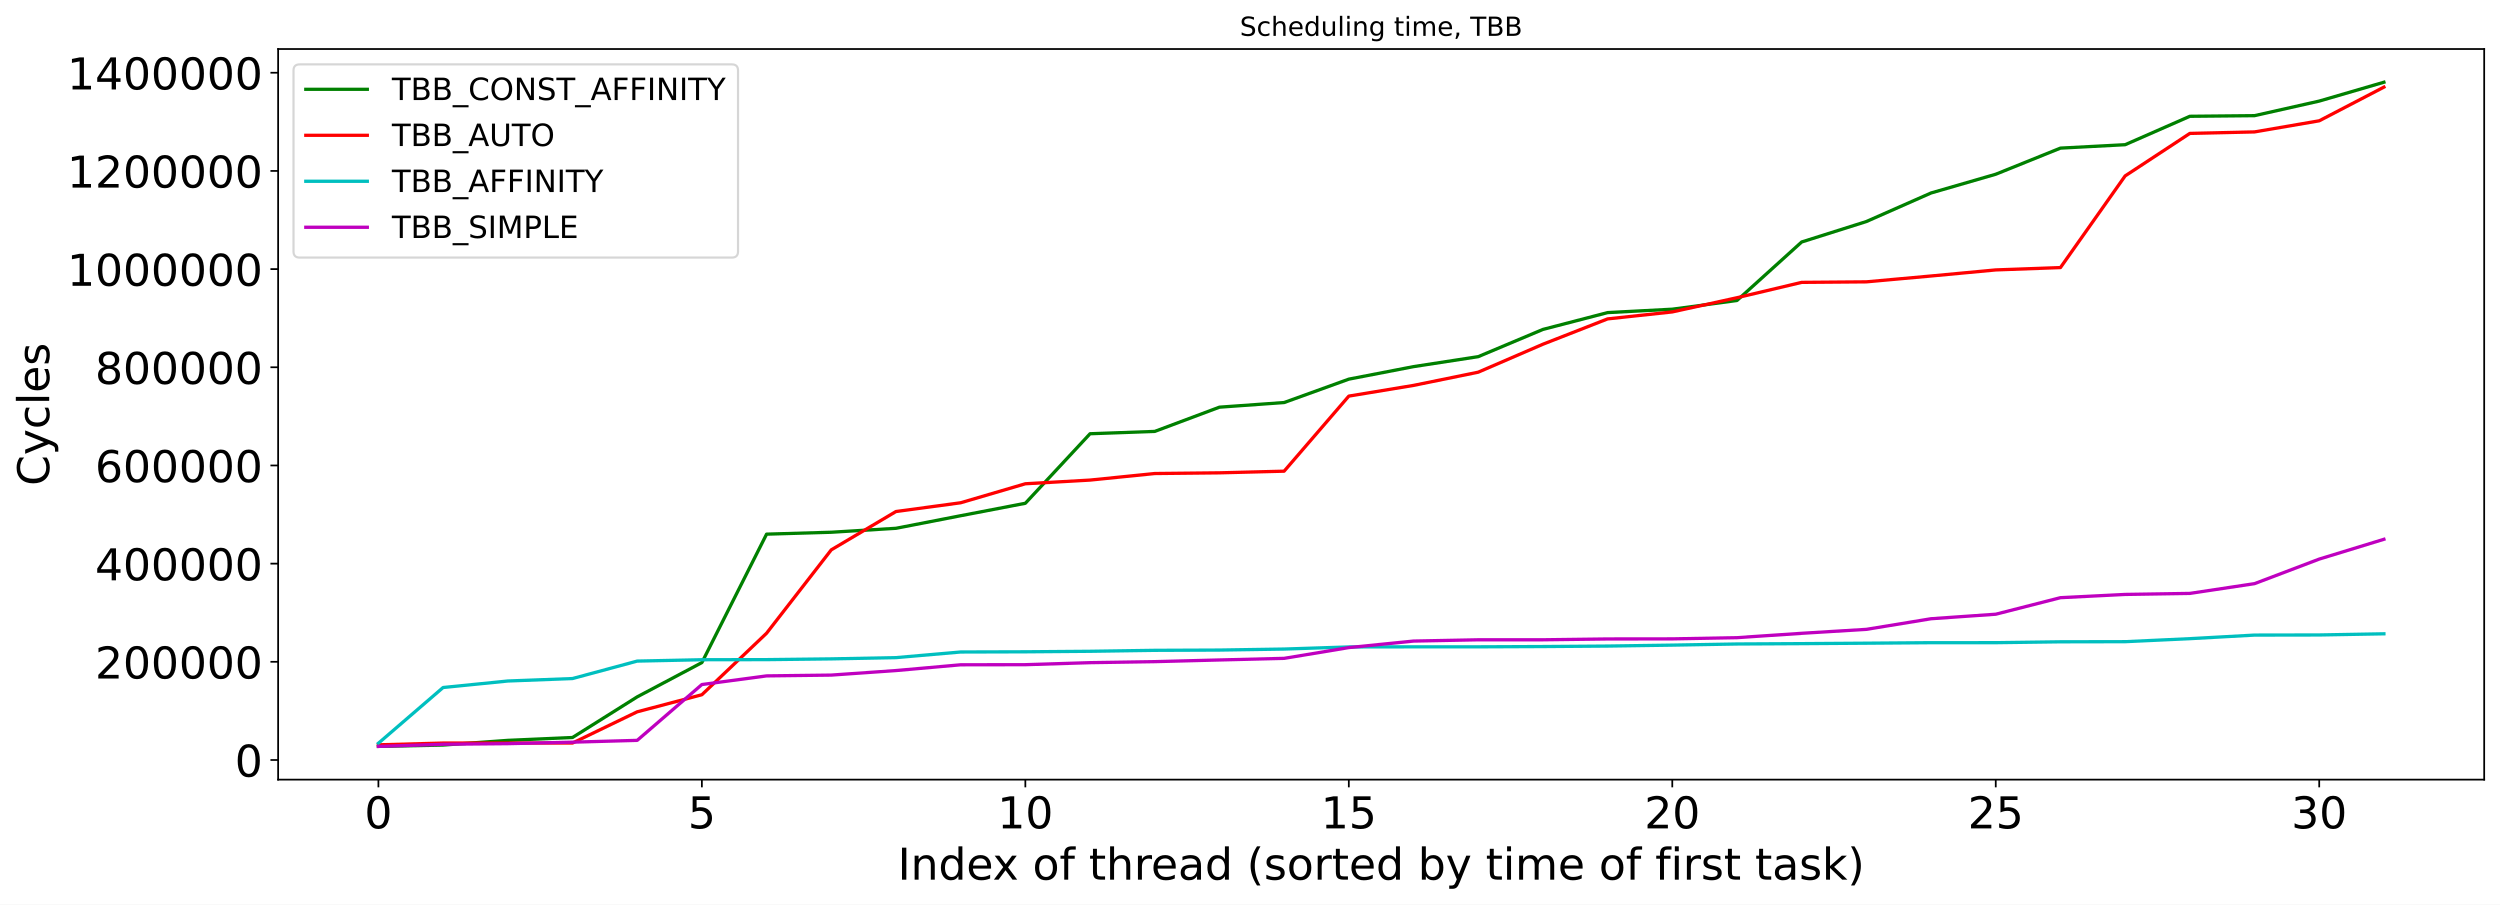
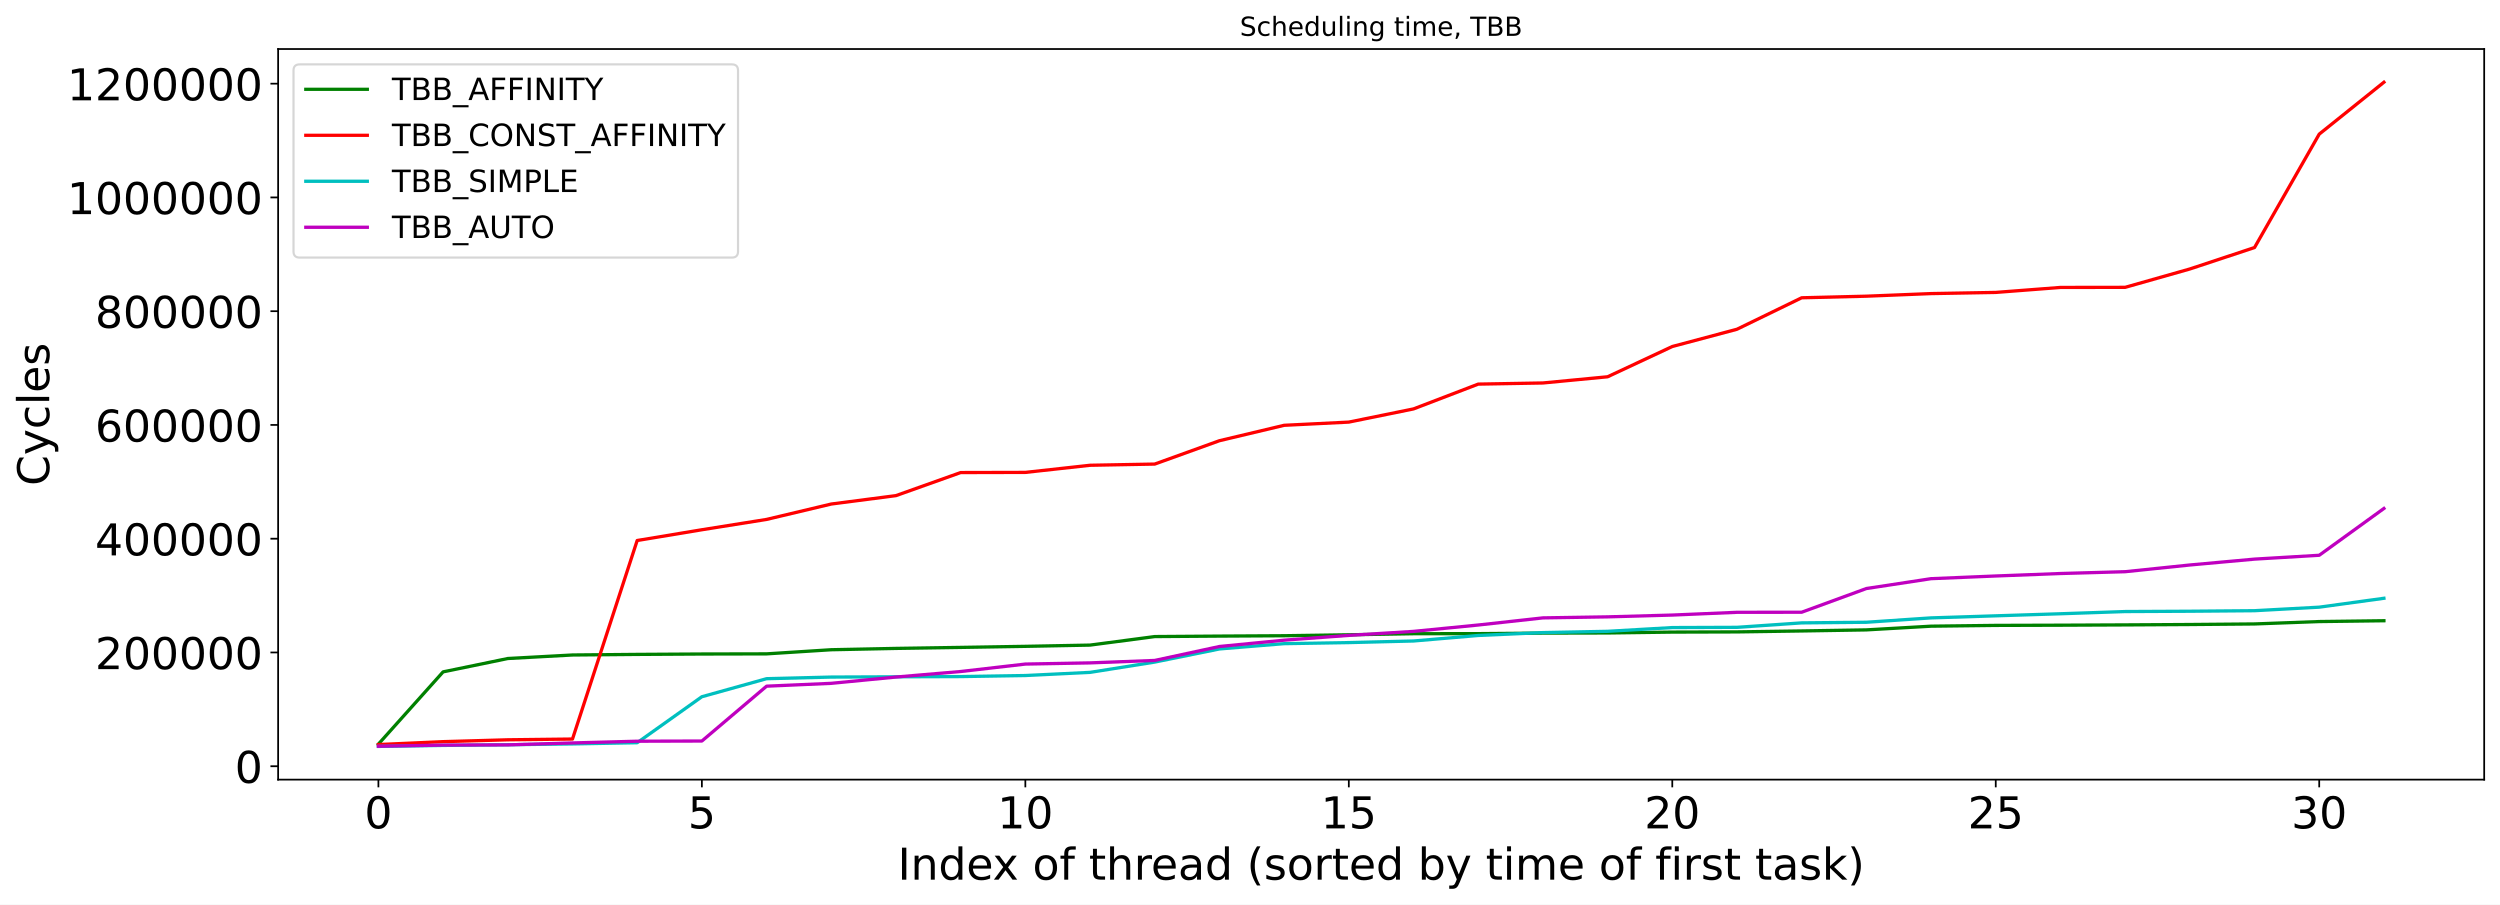
<svg xmlns="http://www.w3.org/2000/svg" xmlns:xlink="http://www.w3.org/1999/xlink" width="1138.231pt" height="411.871pt" viewBox="0 0 1138.231 411.871" version="1.1">
  <defs>
    <style type="text/css">*{stroke-linejoin: round; stroke-linecap: butt}</style>
  </defs>
  <g id="figure_1">
    <g id="patch_1">
      <path d="M 0 411.871  L 1138.231 411.871  L 1138.231 0  L 0 0  z " style="fill: #ffffff" />
    </g>
    <g id="axes_1">
      <g id="patch_2">
        <path d="M 126.631 354.958  L 1131.031 354.958  L 1131.031 22.318  L 126.631 22.318  z " style="fill: #ffffff" />
      </g>
      <g id="matplotlib.axis_1">
        <g id="xtick_1">
          <g id="line2d_1">
            <defs>
-               <path id="m537d7ed0c7" d="M 0 0  L 0 3.5  " style="stroke: #000000; stroke-width: 0.8" />
-             </defs>
-             <g>
-               <use xlink:href="#m537d7ed0c7" x="172.286" y="354.958" style="stroke: #000000; stroke-width: 0.8" />
+               <path id="m2d3178d221" d="M 0 0  L 0 3.5  " style="stroke: #000000; stroke-width: 0.8" />
+             </defs>
+             <g>
+               <use xlink:href="#m2d3178d221" x="172.286" y="354.958" style="stroke: #000000; stroke-width: 0.8" />
            </g>
          </g>
          <g id="text_1">
            <g transform="translate(165.9233 377.155) scale(0.2 -0.2)">
              <defs>
                <path id="DejaVuSans-30" d="M 2034 4250  Q 1547 4250 1301 3770  Q 1056 3291 1056 2328  Q 1056 1369 1301 889  Q 1547 409 2034 409  Q 2525 409 2770 889  Q 3016 1369 3016 2328  Q 3016 3291 2770 3770  Q 2525 4250 2034 4250  z M 2034 4750  Q 2819 4750 3233 4129  Q 3647 3509 3647 2328  Q 3647 1150 3233 529  Q 2819 -91 2034 -91  Q 1250 -91 836 529  Q 422 1150 422 2328  Q 422 3509 836 4129  Q 1250 4750 2034 4750  z " transform="scale(0.015625)" />
              </defs>
              <use xlink:href="#DejaVuSans-30" />
            </g>
          </g>
        </g>
        <g id="xtick_2">
          <g id="line2d_2">
            <g>
-               <use xlink:href="#m537d7ed0c7" x="319.559" y="354.958" style="stroke: #000000; stroke-width: 0.8" />
+               <use xlink:href="#m2d3178d221" x="319.559" y="354.958" style="stroke: #000000; stroke-width: 0.8" />
            </g>
          </g>
          <g id="text_2">
            <g transform="translate(313.196 377.155) scale(0.2 -0.2)">
              <defs>
                <path id="DejaVuSans-35" d="M 691 4666  L 3169 4666  L 3169 4134  L 1269 4134  L 1269 2991  Q 1406 3038 1543 3061  Q 1681 3084 1819 3084  Q 2600 3084 3056 2656  Q 3513 2228 3513 1497  Q 3513 744 3044 326  Q 2575 -91 1722 -91  Q 1428 -91 1123 -41  Q 819 9 494 109  L 494 744  Q 775 591 1075 516  Q 1375 441 1709 441  Q 2250 441 2565 725  Q 2881 1009 2881 1497  Q 2881 1984 2565 2268  Q 2250 2553 1709 2553  Q 1456 2553 1204 2497  Q 953 2441 691 2322  L 691 4666  z " transform="scale(0.015625)" />
              </defs>
              <use xlink:href="#DejaVuSans-35" />
            </g>
          </g>
        </g>
        <g id="xtick_3">
          <g id="line2d_3">
            <g>
-               <use xlink:href="#m537d7ed0c7" x="466.831" y="354.958" style="stroke: #000000; stroke-width: 0.8" />
+               <use xlink:href="#m2d3178d221" x="466.831" y="354.958" style="stroke: #000000; stroke-width: 0.8" />
            </g>
          </g>
          <g id="text_3">
            <g transform="translate(454.1062 377.155) scale(0.2 -0.2)">
              <defs>
                <path id="DejaVuSans-31" d="M 794 531  L 1825 531  L 1825 4091  L 703 3866  L 703 4441  L 1819 4666  L 2450 4666  L 2450 531  L 3481 531  L 3481 0  L 794 0  L 794 531  z " transform="scale(0.015625)" />
              </defs>
              <use xlink:href="#DejaVuSans-31" />
              <use xlink:href="#DejaVuSans-30" x="63.623" />
            </g>
          </g>
        </g>
        <g id="xtick_4">
          <g id="line2d_4">
            <g>
-               <use xlink:href="#m537d7ed0c7" x="614.104" y="354.958" style="stroke: #000000; stroke-width: 0.8" />
+               <use xlink:href="#m2d3178d221" x="614.104" y="354.958" style="stroke: #000000; stroke-width: 0.8" />
            </g>
          </g>
          <g id="text_4">
            <g transform="translate(601.379 377.155) scale(0.2 -0.2)">
              <use xlink:href="#DejaVuSans-31" />
              <use xlink:href="#DejaVuSans-35" x="63.623" />
            </g>
          </g>
        </g>
        <g id="xtick_5">
          <g id="line2d_5">
            <g>
-               <use xlink:href="#m537d7ed0c7" x="761.377" y="354.958" style="stroke: #000000; stroke-width: 0.8" />
+               <use xlink:href="#m2d3178d221" x="761.377" y="354.958" style="stroke: #000000; stroke-width: 0.8" />
            </g>
          </g>
          <g id="text_5">
            <g transform="translate(748.6517 377.155) scale(0.2 -0.2)">
              <defs>
                <path id="DejaVuSans-32" d="M 1228 531  L 3431 531  L 3431 0  L 469 0  L 469 531  Q 828 903 1448 1529  Q 2069 2156 2228 2338  Q 2531 2678 2651 2914  Q 2772 3150 2772 3378  Q 2772 3750 2511 3984  Q 2250 4219 1831 4219  Q 1534 4219 1204 4116  Q 875 4013 500 3803  L 500 4441  Q 881 4594 1212 4672  Q 1544 4750 1819 4750  Q 2544 4750 2975 4387  Q 3406 4025 3406 3419  Q 3406 3131 3298 2873  Q 3191 2616 2906 2266  Q 2828 2175 2409 1742  Q 1991 1309 1228 531  z " transform="scale(0.015625)" />
              </defs>
              <use xlink:href="#DejaVuSans-32" />
              <use xlink:href="#DejaVuSans-30" x="63.623" />
            </g>
          </g>
        </g>
        <g id="xtick_6">
          <g id="line2d_6">
            <g>
-               <use xlink:href="#m537d7ed0c7" x="908.649" y="354.958" style="stroke: #000000; stroke-width: 0.8" />
+               <use xlink:href="#m2d3178d221" x="908.649" y="354.958" style="stroke: #000000; stroke-width: 0.8" />
            </g>
          </g>
          <g id="text_6">
            <g transform="translate(895.9244 377.155) scale(0.2 -0.2)">
              <use xlink:href="#DejaVuSans-32" />
              <use xlink:href="#DejaVuSans-35" x="63.623" />
            </g>
          </g>
        </g>
        <g id="xtick_7">
          <g id="line2d_7">
            <g>
-               <use xlink:href="#m537d7ed0c7" x="1055.922" y="354.958" style="stroke: #000000; stroke-width: 0.8" />
+               <use xlink:href="#m2d3178d221" x="1055.922" y="354.958" style="stroke: #000000; stroke-width: 0.8" />
            </g>
          </g>
          <g id="text_7">
            <g transform="translate(1043.197 377.155) scale(0.2 -0.2)">
              <defs>
                <path id="DejaVuSans-33" d="M 2597 2516  Q 3050 2419 3304 2112  Q 3559 1806 3559 1356  Q 3559 666 3084 287  Q 2609 -91 1734 -91  Q 1441 -91 1130 -33  Q 819 25 488 141  L 488 750  Q 750 597 1062 519  Q 1375 441 1716 441  Q 2309 441 2620 675  Q 2931 909 2931 1356  Q 2931 1769 2642 2001  Q 2353 2234 1838 2234  L 1294 2234  L 1294 2753  L 1863 2753  Q 2328 2753 2575 2939  Q 2822 3125 2822 3475  Q 2822 3834 2567 4026  Q 2313 4219 1838 4219  Q 1578 4219 1281 4162  Q 984 4106 628 3988  L 628 4550  Q 988 4650 1302 4700  Q 1616 4750 1894 4750  Q 2613 4750 3031 4423  Q 3450 4097 3450 3541  Q 3450 3153 3228 2886  Q 3006 2619 2597 2516  z " transform="scale(0.015625)" />
              </defs>
              <use xlink:href="#DejaVuSans-33" />
              <use xlink:href="#DejaVuSans-30" x="63.623" />
            </g>
          </g>
        </g>
        <g id="text_8">
          <g transform="translate(408.7109 400.5113) scale(0.2 -0.2)">
            <defs>
              <path id="DejaVuSans-49" d="M 628 4666  L 1259 4666  L 1259 0  L 628 0  L 628 4666  z " transform="scale(0.015625)" />
              <path id="DejaVuSans-6e" d="M 3513 2113  L 3513 0  L 2938 0  L 2938 2094  Q 2938 2591 2744 2837  Q 2550 3084 2163 3084  Q 1697 3084 1428 2787  Q 1159 2491 1159 1978  L 1159 0  L 581 0  L 581 3500  L 1159 3500  L 1159 2956  Q 1366 3272 1645 3428  Q 1925 3584 2291 3584  Q 2894 3584 3203 3211  Q 3513 2838 3513 2113  z " transform="scale(0.015625)" />
              <path id="DejaVuSans-64" d="M 2906 2969  L 2906 4863  L 3481 4863  L 3481 0  L 2906 0  L 2906 525  Q 2725 213 2448 61  Q 2172 -91 1784 -91  Q 1150 -91 751 415  Q 353 922 353 1747  Q 353 2572 751 3078  Q 1150 3584 1784 3584  Q 2172 3584 2448 3432  Q 2725 3281 2906 2969  z M 947 1747  Q 947 1113 1208 752  Q 1469 391 1925 391  Q 2381 391 2643 752  Q 2906 1113 2906 1747  Q 2906 2381 2643 2742  Q 2381 3103 1925 3103  Q 1469 3103 1208 2742  Q 947 2381 947 1747  z " transform="scale(0.015625)" />
              <path id="DejaVuSans-65" d="M 3597 1894  L 3597 1613  L 953 1613  Q 991 1019 1311 708  Q 1631 397 2203 397  Q 2534 397 2845 478  Q 3156 559 3463 722  L 3463 178  Q 3153 47 2828 -22  Q 2503 -91 2169 -91  Q 1331 -91 842 396  Q 353 884 353 1716  Q 353 2575 817 3079  Q 1281 3584 2069 3584  Q 2775 3584 3186 3129  Q 3597 2675 3597 1894  z M 3022 2063  Q 3016 2534 2758 2815  Q 2500 3097 2075 3097  Q 1594 3097 1305 2825  Q 1016 2553 972 2059  L 3022 2063  z " transform="scale(0.015625)" />
              <path id="DejaVuSans-78" d="M 3513 3500  L 2247 1797  L 3578 0  L 2900 0  L 1881 1375  L 863 0  L 184 0  L 1544 1831  L 300 3500  L 978 3500  L 1906 2253  L 2834 3500  L 3513 3500  z " transform="scale(0.015625)" />
              <path id="DejaVuSans-20" transform="scale(0.015625)" />
              <path id="DejaVuSans-6f" d="M 1959 3097  Q 1497 3097 1228 2736  Q 959 2375 959 1747  Q 959 1119 1226 758  Q 1494 397 1959 397  Q 2419 397 2687 759  Q 2956 1122 2956 1747  Q 2956 2369 2687 2733  Q 2419 3097 1959 3097  z M 1959 3584  Q 2709 3584 3137 3096  Q 3566 2609 3566 1747  Q 3566 888 3137 398  Q 2709 -91 1959 -91  Q 1206 -91 779 398  Q 353 888 353 1747  Q 353 2609 779 3096  Q 1206 3584 1959 3584  z " transform="scale(0.015625)" />
              <path id="DejaVuSans-66" d="M 2375 4863  L 2375 4384  L 1825 4384  Q 1516 4384 1395 4259  Q 1275 4134 1275 3809  L 1275 3500  L 2222 3500  L 2222 3053  L 1275 3053  L 1275 0  L 697 0  L 697 3053  L 147 3053  L 147 3500  L 697 3500  L 697 3744  Q 697 4328 969 4595  Q 1241 4863 1831 4863  L 2375 4863  z " transform="scale(0.015625)" />
              <path id="DejaVuSans-74" d="M 1172 4494  L 1172 3500  L 2356 3500  L 2356 3053  L 1172 3053  L 1172 1153  Q 1172 725 1289 603  Q 1406 481 1766 481  L 2356 481  L 2356 0  L 1766 0  Q 1100 0 847 248  Q 594 497 594 1153  L 594 3053  L 172 3053  L 172 3500  L 594 3500  L 594 4494  L 1172 4494  z " transform="scale(0.015625)" />
              <path id="DejaVuSans-68" d="M 3513 2113  L 3513 0  L 2938 0  L 2938 2094  Q 2938 2591 2744 2837  Q 2550 3084 2163 3084  Q 1697 3084 1428 2787  Q 1159 2491 1159 1978  L 1159 0  L 581 0  L 581 4863  L 1159 4863  L 1159 2956  Q 1366 3272 1645 3428  Q 1925 3584 2291 3584  Q 2894 3584 3203 3211  Q 3513 2838 3513 2113  z " transform="scale(0.015625)" />
              <path id="DejaVuSans-72" d="M 2631 2963  Q 2534 3019 2420 3045  Q 2306 3072 2169 3072  Q 1681 3072 1420 2755  Q 1159 2438 1159 1844  L 1159 0  L 581 0  L 581 3500  L 1159 3500  L 1159 2956  Q 1341 3275 1631 3429  Q 1922 3584 2338 3584  Q 2397 3584 2469 3576  Q 2541 3569 2628 3553  L 2631 2963  z " transform="scale(0.015625)" />
              <path id="DejaVuSans-61" d="M 2194 1759  Q 1497 1759 1228 1600  Q 959 1441 959 1056  Q 959 750 1161 570  Q 1363 391 1709 391  Q 2188 391 2477 730  Q 2766 1069 2766 1631  L 2766 1759  L 2194 1759  z M 3341 1997  L 3341 0  L 2766 0  L 2766 531  Q 2569 213 2275 61  Q 1981 -91 1556 -91  Q 1019 -91 701 211  Q 384 513 384 1019  Q 384 1609 779 1909  Q 1175 2209 1959 2209  L 2766 2209  L 2766 2266  Q 2766 2663 2505 2880  Q 2244 3097 1772 3097  Q 1472 3097 1187 3025  Q 903 2953 641 2809  L 641 3341  Q 956 3463 1253 3523  Q 1550 3584 1831 3584  Q 2591 3584 2966 3190  Q 3341 2797 3341 1997  z " transform="scale(0.015625)" />
              <path id="DejaVuSans-28" d="M 1984 4856  Q 1566 4138 1362 3434  Q 1159 2731 1159 2009  Q 1159 1288 1364 580  Q 1569 -128 1984 -844  L 1484 -844  Q 1016 -109 783 600  Q 550 1309 550 2009  Q 550 2706 781 3412  Q 1013 4119 1484 4856  L 1984 4856  z " transform="scale(0.015625)" />
              <path id="DejaVuSans-73" d="M 2834 3397  L 2834 2853  Q 2591 2978 2328 3040  Q 2066 3103 1784 3103  Q 1356 3103 1142 2972  Q 928 2841 928 2578  Q 928 2378 1081 2264  Q 1234 2150 1697 2047  L 1894 2003  Q 2506 1872 2764 1633  Q 3022 1394 3022 966  Q 3022 478 2636 193  Q 2250 -91 1575 -91  Q 1294 -91 989 -36  Q 684 19 347 128  L 347 722  Q 666 556 975 473  Q 1284 391 1588 391  Q 1994 391 2212 530  Q 2431 669 2431 922  Q 2431 1156 2273 1281  Q 2116 1406 1581 1522  L 1381 1569  Q 847 1681 609 1914  Q 372 2147 372 2553  Q 372 3047 722 3315  Q 1072 3584 1716 3584  Q 2034 3584 2315 3537  Q 2597 3491 2834 3397  z " transform="scale(0.015625)" />
              <path id="DejaVuSans-62" d="M 3116 1747  Q 3116 2381 2855 2742  Q 2594 3103 2138 3103  Q 1681 3103 1420 2742  Q 1159 2381 1159 1747  Q 1159 1113 1420 752  Q 1681 391 2138 391  Q 2594 391 2855 752  Q 3116 1113 3116 1747  z M 1159 2969  Q 1341 3281 1617 3432  Q 1894 3584 2278 3584  Q 2916 3584 3314 3078  Q 3713 2572 3713 1747  Q 3713 922 3314 415  Q 2916 -91 2278 -91  Q 1894 -91 1617 61  Q 1341 213 1159 525  L 1159 0  L 581 0  L 581 4863  L 1159 4863  L 1159 2969  z " transform="scale(0.015625)" />
              <path id="DejaVuSans-79" d="M 2059 -325  Q 1816 -950 1584 -1140  Q 1353 -1331 966 -1331  L 506 -1331  L 506 -850  L 844 -850  Q 1081 -850 1212 -737  Q 1344 -625 1503 -206  L 1606 56  L 191 3500  L 800 3500  L 1894 763  L 2988 3500  L 3597 3500  L 2059 -325  z " transform="scale(0.015625)" />
              <path id="DejaVuSans-69" d="M 603 3500  L 1178 3500  L 1178 0  L 603 0  L 603 3500  z M 603 4863  L 1178 4863  L 1178 4134  L 603 4134  L 603 4863  z " transform="scale(0.015625)" />
              <path id="DejaVuSans-6d" d="M 3328 2828  Q 3544 3216 3844 3400  Q 4144 3584 4550 3584  Q 5097 3584 5394 3201  Q 5691 2819 5691 2113  L 5691 0  L 5113 0  L 5113 2094  Q 5113 2597 4934 2840  Q 4756 3084 4391 3084  Q 3944 3084 3684 2787  Q 3425 2491 3425 1978  L 3425 0  L 2847 0  L 2847 2094  Q 2847 2600 2669 2842  Q 2491 3084 2119 3084  Q 1678 3084 1418 2786  Q 1159 2488 1159 1978  L 1159 0  L 581 0  L 581 3500  L 1159 3500  L 1159 2956  Q 1356 3278 1631 3431  Q 1906 3584 2284 3584  Q 2666 3584 2933 3390  Q 3200 3197 3328 2828  z " transform="scale(0.015625)" />
              <path id="DejaVuSans-6b" d="M 581 4863  L 1159 4863  L 1159 1991  L 2875 3500  L 3609 3500  L 1753 1863  L 3688 0  L 2938 0  L 1159 1709  L 1159 0  L 581 0  L 581 4863  z " transform="scale(0.015625)" />
              <path id="DejaVuSans-29" d="M 513 4856  L 1013 4856  Q 1481 4119 1714 3412  Q 1947 2706 1947 2009  Q 1947 1309 1714 600  Q 1481 -109 1013 -844  L 513 -844  Q 928 -128 1133 580  Q 1338 1288 1338 2009  Q 1338 2731 1133 3434  Q 928 4138 513 4856  z " transform="scale(0.015625)" />
            </defs>
            <use xlink:href="#DejaVuSans-49" />
            <use xlink:href="#DejaVuSans-6e" x="29.492" />
            <use xlink:href="#DejaVuSans-64" x="92.871" />
            <use xlink:href="#DejaVuSans-65" x="156.348" />
            <use xlink:href="#DejaVuSans-78" x="216.121" />
            <use xlink:href="#DejaVuSans-20" x="275.301" />
            <use xlink:href="#DejaVuSans-6f" x="307.088" />
            <use xlink:href="#DejaVuSans-66" x="368.27" />
            <use xlink:href="#DejaVuSans-20" x="403.475" />
            <use xlink:href="#DejaVuSans-74" x="435.262" />
            <use xlink:href="#DejaVuSans-68" x="474.471" />
            <use xlink:href="#DejaVuSans-72" x="537.85" />
            <use xlink:href="#DejaVuSans-65" x="576.713" />
            <use xlink:href="#DejaVuSans-61" x="638.236" />
            <use xlink:href="#DejaVuSans-64" x="699.516" />
            <use xlink:href="#DejaVuSans-20" x="762.992" />
            <use xlink:href="#DejaVuSans-28" x="794.779" />
            <use xlink:href="#DejaVuSans-73" x="833.793" />
            <use xlink:href="#DejaVuSans-6f" x="885.893" />
            <use xlink:href="#DejaVuSans-72" x="947.074" />
            <use xlink:href="#DejaVuSans-74" x="988.188" />
            <use xlink:href="#DejaVuSans-65" x="1027.396" />
            <use xlink:href="#DejaVuSans-64" x="1088.92" />
            <use xlink:href="#DejaVuSans-20" x="1152.396" />
            <use xlink:href="#DejaVuSans-62" x="1184.184" />
            <use xlink:href="#DejaVuSans-79" x="1247.66" />
            <use xlink:href="#DejaVuSans-20" x="1306.84" />
            <use xlink:href="#DejaVuSans-74" x="1338.627" />
            <use xlink:href="#DejaVuSans-69" x="1377.836" />
            <use xlink:href="#DejaVuSans-6d" x="1405.619" />
            <use xlink:href="#DejaVuSans-65" x="1503.031" />
            <use xlink:href="#DejaVuSans-20" x="1564.555" />
            <use xlink:href="#DejaVuSans-6f" x="1596.342" />
            <use xlink:href="#DejaVuSans-66" x="1657.523" />
            <use xlink:href="#DejaVuSans-20" x="1692.729" />
            <use xlink:href="#DejaVuSans-66" x="1724.516" />
            <use xlink:href="#DejaVuSans-69" x="1759.721" />
            <use xlink:href="#DejaVuSans-72" x="1787.504" />
            <use xlink:href="#DejaVuSans-73" x="1828.617" />
            <use xlink:href="#DejaVuSans-74" x="1880.717" />
            <use xlink:href="#DejaVuSans-20" x="1919.926" />
            <use xlink:href="#DejaVuSans-74" x="1951.713" />
            <use xlink:href="#DejaVuSans-61" x="1990.922" />
            <use xlink:href="#DejaVuSans-73" x="2052.201" />
            <use xlink:href="#DejaVuSans-6b" x="2104.301" />
            <use xlink:href="#DejaVuSans-29" x="2162.211" />
          </g>
        </g>
      </g>
      <g id="matplotlib.axis_2">
        <g id="ytick_1">
          <g id="line2d_8">
            <defs>
-               <path id="m3a9a06b281" d="M 0 0  L -3.5 0  " style="stroke: #000000; stroke-width: 0.8" />
-             </defs>
-             <g>
-               <use xlink:href="#m3a9a06b281" x="126.631" y="346.021" style="stroke: #000000; stroke-width: 0.8" />
+               <path id="me33b4dc30c" d="M 0 0  L -3.5 0  " style="stroke: #000000; stroke-width: 0.8" />
+             </defs>
+             <g>
+               <use xlink:href="#me33b4dc30c" x="126.631" y="348.86" style="stroke: #000000; stroke-width: 0.8" />
            </g>
          </g>
          <g id="text_9">
-             <g transform="translate(106.9062 353.6194) scale(0.2 -0.2)">
+             <g transform="translate(106.9062 356.4582) scale(0.2 -0.2)">
              <use xlink:href="#DejaVuSans-30" />
            </g>
          </g>
        </g>
        <g id="ytick_2">
          <g id="line2d_9">
            <g>
-               <use xlink:href="#m3a9a06b281" x="126.631" y="301.321" style="stroke: #000000; stroke-width: 0.8" />
+               <use xlink:href="#me33b4dc30c" x="126.631" y="297.065" style="stroke: #000000; stroke-width: 0.8" />
            </g>
          </g>
          <g id="text_10">
-             <g transform="translate(43.28125 308.9196) scale(0.2 -0.2)">
+             <g transform="translate(43.28125 304.6634) scale(0.2 -0.2)">
              <use xlink:href="#DejaVuSans-32" />
              <use xlink:href="#DejaVuSans-30" x="63.623" />
              <use xlink:href="#DejaVuSans-30" x="127.246" />
              <use xlink:href="#DejaVuSans-30" x="190.869" />
              <use xlink:href="#DejaVuSans-30" x="254.492" />
              <use xlink:href="#DejaVuSans-30" x="318.115" />
            </g>
          </g>
        </g>
        <g id="ytick_3">
          <g id="line2d_10">
            <g>
-               <use xlink:href="#m3a9a06b281" x="126.631" y="256.621" style="stroke: #000000; stroke-width: 0.8" />
+               <use xlink:href="#me33b4dc30c" x="126.631" y="245.27" style="stroke: #000000; stroke-width: 0.8" />
            </g>
          </g>
          <g id="text_11">
-             <g transform="translate(43.28125 264.2197) scale(0.2 -0.2)">
+             <g transform="translate(43.28125 252.8685) scale(0.2 -0.2)">
              <defs>
                <path id="DejaVuSans-34" d="M 2419 4116  L 825 1625  L 2419 1625  L 2419 4116  z M 2253 4666  L 3047 4666  L 3047 1625  L 3713 1625  L 3713 1100  L 3047 1100  L 3047 0  L 2419 0  L 2419 1100  L 313 1100  L 313 1709  L 2253 4666  z " transform="scale(0.015625)" />
              </defs>
              <use xlink:href="#DejaVuSans-34" />
              <use xlink:href="#DejaVuSans-30" x="63.623" />
              <use xlink:href="#DejaVuSans-30" x="127.246" />
              <use xlink:href="#DejaVuSans-30" x="190.869" />
              <use xlink:href="#DejaVuSans-30" x="254.492" />
              <use xlink:href="#DejaVuSans-30" x="318.115" />
            </g>
          </g>
        </g>
        <g id="ytick_4">
          <g id="line2d_11">
            <g>
-               <use xlink:href="#m3a9a06b281" x="126.631" y="211.921" style="stroke: #000000; stroke-width: 0.8" />
+               <use xlink:href="#me33b4dc30c" x="126.631" y="193.475" style="stroke: #000000; stroke-width: 0.8" />
            </g>
          </g>
          <g id="text_12">
-             <g transform="translate(43.28125 219.5198) scale(0.2 -0.2)">
+             <g transform="translate(43.28125 201.0737) scale(0.2 -0.2)">
              <defs>
                <path id="DejaVuSans-36" d="M 2113 2584  Q 1688 2584 1439 2293  Q 1191 2003 1191 1497  Q 1191 994 1439 701  Q 1688 409 2113 409  Q 2538 409 2786 701  Q 3034 994 3034 1497  Q 3034 2003 2786 2293  Q 2538 2584 2113 2584  z M 3366 4563  L 3366 3988  Q 3128 4100 2886 4159  Q 2644 4219 2406 4219  Q 1781 4219 1451 3797  Q 1122 3375 1075 2522  Q 1259 2794 1537 2939  Q 1816 3084 2150 3084  Q 2853 3084 3261 2657  Q 3669 2231 3669 1497  Q 3669 778 3244 343  Q 2819 -91 2113 -91  Q 1303 -91 875 529  Q 447 1150 447 2328  Q 447 3434 972 4092  Q 1497 4750 2381 4750  Q 2619 4750 2861 4703  Q 3103 4656 3366 4563  z " transform="scale(0.015625)" />
              </defs>
              <use xlink:href="#DejaVuSans-36" />
              <use xlink:href="#DejaVuSans-30" x="63.623" />
              <use xlink:href="#DejaVuSans-30" x="127.246" />
              <use xlink:href="#DejaVuSans-30" x="190.869" />
              <use xlink:href="#DejaVuSans-30" x="254.492" />
              <use xlink:href="#DejaVuSans-30" x="318.115" />
            </g>
          </g>
        </g>
        <g id="ytick_5">
          <g id="line2d_12">
            <g>
-               <use xlink:href="#m3a9a06b281" x="126.631" y="167.222" style="stroke: #000000; stroke-width: 0.8" />
+               <use xlink:href="#me33b4dc30c" x="126.631" y="141.68" style="stroke: #000000; stroke-width: 0.8" />
            </g>
          </g>
          <g id="text_13">
-             <g transform="translate(43.28125 174.82) scale(0.2 -0.2)">
+             <g transform="translate(43.28125 149.2788) scale(0.2 -0.2)">
              <defs>
                <path id="DejaVuSans-38" d="M 2034 2216  Q 1584 2216 1326 1975  Q 1069 1734 1069 1313  Q 1069 891 1326 650  Q 1584 409 2034 409  Q 2484 409 2743 651  Q 3003 894 3003 1313  Q 3003 1734 2745 1975  Q 2488 2216 2034 2216  z M 1403 2484  Q 997 2584 770 2862  Q 544 3141 544 3541  Q 544 4100 942 4425  Q 1341 4750 2034 4750  Q 2731 4750 3128 4425  Q 3525 4100 3525 3541  Q 3525 3141 3298 2862  Q 3072 2584 2669 2484  Q 3125 2378 3379 2068  Q 3634 1759 3634 1313  Q 3634 634 3220 271  Q 2806 -91 2034 -91  Q 1263 -91 848 271  Q 434 634 434 1313  Q 434 1759 690 2068  Q 947 2378 1403 2484  z M 1172 3481  Q 1172 3119 1398 2916  Q 1625 2713 2034 2713  Q 2441 2713 2670 2916  Q 2900 3119 2900 3481  Q 2900 3844 2670 4047  Q 2441 4250 2034 4250  Q 1625 4250 1398 4047  Q 1172 3844 1172 3481  z " transform="scale(0.015625)" />
              </defs>
              <use xlink:href="#DejaVuSans-38" />
              <use xlink:href="#DejaVuSans-30" x="63.623" />
              <use xlink:href="#DejaVuSans-30" x="127.246" />
              <use xlink:href="#DejaVuSans-30" x="190.869" />
              <use xlink:href="#DejaVuSans-30" x="254.492" />
              <use xlink:href="#DejaVuSans-30" x="318.115" />
            </g>
          </g>
        </g>
        <g id="ytick_6">
          <g id="line2d_13">
            <g>
-               <use xlink:href="#m3a9a06b281" x="126.631" y="122.522" style="stroke: #000000; stroke-width: 0.8" />
+               <use xlink:href="#me33b4dc30c" x="126.631" y="89.886" style="stroke: #000000; stroke-width: 0.8" />
            </g>
          </g>
          <g id="text_14">
-             <g transform="translate(30.55625 130.1201) scale(0.2 -0.2)">
+             <g transform="translate(30.55625 97.48401) scale(0.2 -0.2)">
              <use xlink:href="#DejaVuSans-31" />
              <use xlink:href="#DejaVuSans-30" x="63.623" />
              <use xlink:href="#DejaVuSans-30" x="127.246" />
              <use xlink:href="#DejaVuSans-30" x="190.869" />
              <use xlink:href="#DejaVuSans-30" x="254.492" />
              <use xlink:href="#DejaVuSans-30" x="318.115" />
              <use xlink:href="#DejaVuSans-30" x="381.738" />
            </g>
          </g>
        </g>
        <g id="ytick_7">
          <g id="line2d_14">
            <g>
-               <use xlink:href="#m3a9a06b281" x="126.631" y="77.822" style="stroke: #000000; stroke-width: 0.8" />
+               <use xlink:href="#me33b4dc30c" x="126.631" y="38.091" style="stroke: #000000; stroke-width: 0.8" />
            </g>
          </g>
          <g id="text_15">
-             <g transform="translate(30.55625 85.42021) scale(0.2 -0.2)">
+             <g transform="translate(30.55625 45.68918) scale(0.2 -0.2)">
              <use xlink:href="#DejaVuSans-31" />
              <use xlink:href="#DejaVuSans-32" x="63.623" />
              <use xlink:href="#DejaVuSans-30" x="127.246" />
              <use xlink:href="#DejaVuSans-30" x="190.869" />
              <use xlink:href="#DejaVuSans-30" x="254.492" />
              <use xlink:href="#DejaVuSans-30" x="318.115" />
              <use xlink:href="#DejaVuSans-30" x="381.738" />
            </g>
          </g>
        </g>
-         <g id="ytick_8">
-           <g id="line2d_15">
-             <g>
-               <use xlink:href="#m3a9a06b281" x="126.631" y="33.122" style="stroke: #000000; stroke-width: 0.8" />
-             </g>
-           </g>
-           <g id="text_16">
-             <g transform="translate(30.55625 40.72034) scale(0.2 -0.2)">
-               <use xlink:href="#DejaVuSans-31" />
-               <use xlink:href="#DejaVuSans-34" x="63.623" />
-               <use xlink:href="#DejaVuSans-30" x="127.246" />
-               <use xlink:href="#DejaVuSans-30" x="190.869" />
-               <use xlink:href="#DejaVuSans-30" x="254.492" />
-               <use xlink:href="#DejaVuSans-30" x="318.115" />
-               <use xlink:href="#DejaVuSans-30" x="381.738" />
-             </g>
-           </g>
-         </g>
-         <g id="text_17">
+         <g id="text_16">
          <g transform="translate(22.39688 221.1788) rotate(-90) scale(0.2 -0.2)">
            <defs>
              <path id="DejaVuSans-43" d="M 4122 4306  L 4122 3641  Q 3803 3938 3442 4084  Q 3081 4231 2675 4231  Q 1875 4231 1450 3742  Q 1025 3253 1025 2328  Q 1025 1406 1450 917  Q 1875 428 2675 428  Q 3081 428 3442 575  Q 3803 722 4122 1019  L 4122 359  Q 3791 134 3420 21  Q 3050 -91 2638 -91  Q 1578 -91 968 557  Q 359 1206 359 2328  Q 359 3453 968 4101  Q 1578 4750 2638 4750  Q 3056 4750 3426 4639  Q 3797 4528 4122 4306  z " transform="scale(0.015625)" />
              <path id="DejaVuSans-63" d="M 3122 3366  L 3122 2828  Q 2878 2963 2633 3030  Q 2388 3097 2138 3097  Q 1578 3097 1268 2742  Q 959 2388 959 1747  Q 959 1106 1268 751  Q 1578 397 2138 397  Q 2388 397 2633 464  Q 2878 531 3122 666  L 3122 134  Q 2881 22 2623 -34  Q 2366 -91 2075 -91  Q 1284 -91 818 406  Q 353 903 353 1747  Q 353 2603 823 3093  Q 1294 3584 2113 3584  Q 2378 3584 2631 3529  Q 2884 3475 3122 3366  z " transform="scale(0.015625)" />
              <path id="DejaVuSans-6c" d="M 603 4863  L 1178 4863  L 1178 0  L 603 0  L 603 4863  z " transform="scale(0.015625)" />
            </defs>
            <use xlink:href="#DejaVuSans-43" />
            <use xlink:href="#DejaVuSans-79" x="69.824" />
            <use xlink:href="#DejaVuSans-63" x="129.004" />
            <use xlink:href="#DejaVuSans-6c" x="183.984" />
            <use xlink:href="#DejaVuSans-65" x="211.768" />
            <use xlink:href="#DejaVuSans-73" x="273.291" />
          </g>
        </g>
      </g>
+       <g id="line2d_15">
+         <path d="M 172.286 338.782  L 201.74 305.896  L 231.195 299.815  L 260.649 298.212  L 290.104 297.945  L 319.559 297.766  L 349.013 297.699  L 378.468 295.82  L 407.922 295.216  L 437.377 294.76  L 466.831 294.274  L 496.286 293.707  L 525.74 289.825  L 555.195 289.61  L 584.649 289.444  L 614.104 289.013  L 643.559 288.523  L 673.013 288.491  L 702.468 288.249  L 731.922 288.183  L 761.377 287.788  L 790.831 287.699  L 820.286 287.267  L 849.74 286.782  L 879.195 285.097  L 908.649 284.737  L 938.104 284.647  L 967.559 284.513  L 997.013 284.337  L 1026.468 284.077  L 1055.922 282.991  L 1085.377 282.614  " clip-path="url(#p13b18de42b)" style="fill: none; stroke: #008000; stroke-width: 1.5; stroke-linecap: square" />
+       </g>
      <g id="line2d_16">
-         <path d="M 172.286 339.826  L 201.74 339.221  L 231.195 337.081  L 260.649 335.78  L 290.104 317.28  L 319.559 301.675  L 349.013 243.195  L 378.468 242.328  L 407.922 240.531  L 437.377 234.801  L 466.831 229.137  L 496.286 197.482  L 525.74 196.421  L 555.195 185.384  L 584.649 183.272  L 614.104 172.623  L 643.559 166.919  L 673.013 162.384  L 702.468 149.992  L 731.922 142.324  L 761.377 140.772  L 790.831 136.811  L 820.286 110.174  L 849.74 100.863  L 879.195 87.861  L 908.649 79.328  L 938.104 67.436  L 967.559 65.882  L 997.013 52.948  L 1026.468 52.657  L 1055.922 46.026  L 1085.377 37.438  " clip-path="url(#pe89d07322e)" style="fill: none; stroke: #008000; stroke-width: 1.5; stroke-linecap: square" />
+         <path d="M 172.286 338.989  L 201.74 337.667  L 231.195 336.826  L 260.649 336.477  L 290.104 246.088  L 319.559 241.191  L 349.013 236.488  L 378.468 229.48  L 407.922 225.655  L 437.377 215.153  L 466.831 215.08  L 496.286 211.834  L 525.74 211.287  L 555.195 200.652  L 584.649 193.638  L 614.104 192.177  L 643.559 186.178  L 673.013 174.884  L 702.468 174.365  L 731.922 171.543  L 761.377 157.765  L 790.831 149.899  L 820.286 135.58  L 849.74 134.852  L 879.195 133.669  L 908.649 133.138  L 938.104 130.868  L 967.559 130.823  L 997.013 122.465  L 1026.468 112.705  L 1055.922 61.074  L 1085.377 37.438  " clip-path="url(#p13b18de42b)" style="fill: none; stroke: #ff0000; stroke-width: 1.5; stroke-linecap: square" />
      </g>
      <g id="line2d_17">
-         <path d="M 172.286 339.106  L 201.74 338.311  L 231.195 338.304  L 260.649 338.304  L 290.104 324.083  L 319.559 316.307  L 349.013 288.302  L 378.468 250.341  L 407.922 232.896  L 437.377 228.906  L 466.831 220.256  L 496.286 218.578  L 525.74 215.594  L 555.195 215.277  L 584.649 214.525  L 614.104 180.342  L 643.559 175.47  L 673.013 169.456  L 702.468 156.728  L 731.922 145.192  L 761.377 142.013  L 790.831 135.551  L 820.286 128.562  L 849.74 128.321  L 879.195 125.655  L 908.649 122.891  L 938.104 121.826  L 967.559 80.09  L 997.013 60.743  L 1026.468 60.06  L 1055.922 54.999  L 1085.377 39.668  " clip-path="url(#pe89d07322e)" style="fill: none; stroke: #ff0000; stroke-width: 1.5; stroke-linecap: square" />
+         <path d="M 172.286 339.838  L 201.74 339.385  L 231.195 339.075  L 260.649 338.704  L 290.104 338.155  L 319.559 317.213  L 349.013 309.003  L 378.468 308.265  L 407.922 308.144  L 437.377 308.04  L 466.831 307.563  L 496.286 306.128  L 525.74 301.441  L 555.195 295.463  L 584.649 293.054  L 614.104 292.567  L 643.559 291.836  L 673.013 289.328  L 702.468 288.015  L 731.922 287.432  L 761.377 285.729  L 790.831 285.618  L 820.286 283.592  L 849.74 283.31  L 879.195 281.318  L 908.649 280.378  L 938.104 279.441  L 967.559 278.432  L 997.013 278.288  L 1026.468 278.045  L 1055.922 276.441  L 1085.377 272.388  " clip-path="url(#p13b18de42b)" style="fill: none; stroke: #00bfbf; stroke-width: 1.5; stroke-linecap: square" />
      </g>
      <g id="line2d_18">
-         <path d="M 172.286 338.386  L 201.74 313.02  L 231.195 310.056  L 260.649 308.937  L 290.104 300.989  L 319.559 300.369  L 349.013 300.324  L 378.468 299.981  L 407.922 299.414  L 437.377 296.849  L 466.831 296.76  L 496.286 296.526  L 525.74 296.092  L 555.195 295.968  L 584.649 295.506  L 614.104 294.548  L 643.559 294.499  L 673.013 294.496  L 702.468 294.367  L 731.922 294.147  L 761.377 293.719  L 790.831 293.203  L 820.286 293.043  L 849.74 292.841  L 879.195 292.61  L 908.649 292.607  L 938.104 292.208  L 967.559 292.15  L 997.013 290.781  L 1026.468 289.152  L 1055.922 289.096  L 1085.377 288.566  " clip-path="url(#pe89d07322e)" style="fill: none; stroke: #00bfbf; stroke-width: 1.5; stroke-linecap: square" />
-       </g>
-       <g id="line2d_19">
-         <path d="M 172.286 339.838  L 201.74 338.858  L 231.195 338.582  L 260.649 337.903  L 290.104 337.083  L 319.559 311.665  L 349.013 307.728  L 378.468 307.363  L 407.922 305.298  L 437.377 302.675  L 466.831 302.625  L 496.286 301.706  L 525.74 301.241  L 555.195 300.477  L 584.649 299.744  L 614.104 294.833  L 643.559 291.872  L 673.013 291.295  L 702.468 291.291  L 731.922 290.913  L 761.377 290.875  L 790.831 290.321  L 820.286 288.338  L 849.74 286.541  L 879.195 281.705  L 908.649 279.647  L 938.104 272.121  L 967.559 270.641  L 997.013 270.173  L 1026.468 265.729  L 1055.922 254.549  L 1085.377 245.53  " clip-path="url(#pe89d07322e)" style="fill: none; stroke: #bf00bf; stroke-width: 1.5; stroke-linecap: square" />
+         <path d="M 172.286 339.765  L 201.74 339.235  L 231.195 339.14  L 260.649 338.256  L 290.104 337.472  L 319.559 337.383  L 349.013 312.41  L 378.468 311.116  L 407.922 308.248  L 437.377 305.736  L 466.831 302.345  L 496.286 301.805  L 525.74 300.693  L 555.195 294.344  L 584.649 291.466  L 614.104 289.285  L 643.559 287.463  L 673.013 284.563  L 702.468 281.318  L 731.922 280.85  L 761.377 280.033  L 790.831 278.777  L 820.286 278.744  L 849.74 267.952  L 879.195 263.465  L 908.649 262.241  L 938.104 261.117  L 967.559 260.291  L 997.013 257.235  L 1026.468 254.561  L 1055.922 252.812  L 1085.377 231.498  " clip-path="url(#p13b18de42b)" style="fill: none; stroke: #bf00bf; stroke-width: 1.5; stroke-linecap: square" />
      </g>
      <g id="patch_3">
        <path d="M 126.631 354.958  L 126.631 22.318  " style="fill: none; stroke: #000000; stroke-width: 0.8; stroke-linejoin: miter; stroke-linecap: square" />
      </g>
      <g id="patch_4">
        <path d="M 1131.031 354.958  L 1131.031 22.318  " style="fill: none; stroke: #000000; stroke-width: 0.8; stroke-linejoin: miter; stroke-linecap: square" />
      </g>
      <g id="patch_5">
        <path d="M 126.631 354.958  L 1131.031 354.958  " style="fill: none; stroke: #000000; stroke-width: 0.8; stroke-linejoin: miter; stroke-linecap: square" />
      </g>
      <g id="patch_6">
        <path d="M 126.631 22.318  L 1131.031 22.318  " style="fill: none; stroke: #000000; stroke-width: 0.8; stroke-linejoin: miter; stroke-linecap: square" />
      </g>
-       <g id="text_18">
+       <g id="text_17">
        <g transform="translate(564.4981 16.31812) scale(0.12 -0.12)">
          <defs>
            <path id="DejaVuSans-53" d="M 3425 4513  L 3425 3897  Q 3066 4069 2747 4153  Q 2428 4238 2131 4238  Q 1616 4238 1336 4038  Q 1056 3838 1056 3469  Q 1056 3159 1242 3001  Q 1428 2844 1947 2747  L 2328 2669  Q 3034 2534 3370 2195  Q 3706 1856 3706 1288  Q 3706 609 3251 259  Q 2797 -91 1919 -91  Q 1588 -91 1214 -16  Q 841 59 441 206  L 441 856  Q 825 641 1194 531  Q 1563 422 1919 422  Q 2459 422 2753 634  Q 3047 847 3047 1241  Q 3047 1584 2836 1778  Q 2625 1972 2144 2069  L 1759 2144  Q 1053 2284 737 2584  Q 422 2884 422 3419  Q 422 4038 858 4394  Q 1294 4750 2059 4750  Q 2388 4750 2728 4690  Q 3069 4631 3425 4513  z " transform="scale(0.015625)" />
            <path id="DejaVuSans-75" d="M 544 1381  L 544 3500  L 1119 3500  L 1119 1403  Q 1119 906 1312 657  Q 1506 409 1894 409  Q 2359 409 2629 706  Q 2900 1003 2900 1516  L 2900 3500  L 3475 3500  L 3475 0  L 2900 0  L 2900 538  Q 2691 219 2414 64  Q 2138 -91 1772 -91  Q 1169 -91 856 284  Q 544 659 544 1381  z M 1991 3584  L 1991 3584  z " transform="scale(0.015625)" />
            <path id="DejaVuSans-67" d="M 2906 1791  Q 2906 2416 2648 2759  Q 2391 3103 1925 3103  Q 1463 3103 1205 2759  Q 947 2416 947 1791  Q 947 1169 1205 825  Q 1463 481 1925 481  Q 2391 481 2648 825  Q 2906 1169 2906 1791  z M 3481 434  Q 3481 -459 3084 -895  Q 2688 -1331 1869 -1331  Q 1566 -1331 1297 -1286  Q 1028 -1241 775 -1147  L 775 -588  Q 1028 -725 1275 -790  Q 1522 -856 1778 -856  Q 2344 -856 2625 -561  Q 2906 -266 2906 331  L 2906 616  Q 2728 306 2450 153  Q 2172 0 1784 0  Q 1141 0 747 490  Q 353 981 353 1791  Q 353 2603 747 3093  Q 1141 3584 1784 3584  Q 2172 3584 2450 3431  Q 2728 3278 2906 2969  L 2906 3500  L 3481 3500  L 3481 434  z " transform="scale(0.015625)" />
            <path id="DejaVuSans-2c" d="M 750 794  L 1409 794  L 1409 256  L 897 -744  L 494 -744  L 750 256  L 750 794  z " transform="scale(0.015625)" />
            <path id="DejaVuSans-54" d="M -19 4666  L 3928 4666  L 3928 4134  L 2272 4134  L 2272 0  L 1638 0  L 1638 4134  L -19 4134  L -19 4666  z " transform="scale(0.015625)" />
            <path id="DejaVuSans-42" d="M 1259 2228  L 1259 519  L 2272 519  Q 2781 519 3026 730  Q 3272 941 3272 1375  Q 3272 1813 3026 2020  Q 2781 2228 2272 2228  L 1259 2228  z M 1259 4147  L 1259 2741  L 2194 2741  Q 2656 2741 2882 2914  Q 3109 3088 3109 3444  Q 3109 3797 2882 3972  Q 2656 4147 2194 4147  L 1259 4147  z M 628 4666  L 2241 4666  Q 2963 4666 3353 4366  Q 3744 4066 3744 3513  Q 3744 3084 3544 2831  Q 3344 2578 2956 2516  Q 3422 2416 3680 2098  Q 3938 1781 3938 1306  Q 3938 681 3513 340  Q 3088 0 2303 0  L 628 0  L 628 4666  z " transform="scale(0.015625)" />
          </defs>
          <use xlink:href="#DejaVuSans-53" />
          <use xlink:href="#DejaVuSans-63" x="63.477" />
          <use xlink:href="#DejaVuSans-68" x="118.457" />
          <use xlink:href="#DejaVuSans-65" x="181.836" />
          <use xlink:href="#DejaVuSans-64" x="243.359" />
          <use xlink:href="#DejaVuSans-75" x="306.836" />
          <use xlink:href="#DejaVuSans-6c" x="370.215" />
          <use xlink:href="#DejaVuSans-69" x="397.998" />
          <use xlink:href="#DejaVuSans-6e" x="425.781" />
          <use xlink:href="#DejaVuSans-67" x="489.16" />
          <use xlink:href="#DejaVuSans-20" x="552.637" />
          <use xlink:href="#DejaVuSans-74" x="584.424" />
          <use xlink:href="#DejaVuSans-69" x="623.633" />
          <use xlink:href="#DejaVuSans-6d" x="651.416" />
          <use xlink:href="#DejaVuSans-65" x="748.828" />
          <use xlink:href="#DejaVuSans-2c" x="810.352" />
          <use xlink:href="#DejaVuSans-20" x="842.139" />
          <use xlink:href="#DejaVuSans-54" x="873.926" />
          <use xlink:href="#DejaVuSans-42" x="935.01" />
          <use xlink:href="#DejaVuSans-42" x="1003.613" />
        </g>
      </g>
      <g id="legend_1">
        <g id="patch_7">
          <path d="M 136.431 117.273  L 333.219 117.273  Q 336.019 117.273 336.019 114.473  L 336.019 32.118  Q 336.019 29.318 333.219 29.318  L 136.431 29.318  Q 133.631 29.318 133.631 32.118  L 133.631 114.473  Q 133.631 117.273 136.431 117.273  z " style="fill: #ffffff; opacity: 0.8; stroke: #cccccc; stroke-linejoin: miter" />
        </g>
-         <g id="line2d_20">
+         <g id="line2d_19">
          <path d="M 139.231 40.656  L 153.231 40.656  L 167.231 40.656  " style="fill: none; stroke: #008000; stroke-width: 1.5; stroke-linecap: square" />
        </g>
-         <g id="text_19">
+         <g id="text_18">
          <g transform="translate(178.4313 45.55594) scale(0.14 -0.14)">
            <defs>
              <path id="DejaVuSans-5f" d="M 3263 -1063  L 3263 -1509  L -63 -1509  L -63 -1063  L 3263 -1063  z " transform="scale(0.015625)" />
-               <path id="DejaVuSans-4f" d="M 2522 4238  Q 1834 4238 1429 3725  Q 1025 3213 1025 2328  Q 1025 1447 1429 934  Q 1834 422 2522 422  Q 3209 422 3611 934  Q 4013 1447 4013 2328  Q 4013 3213 3611 3725  Q 3209 4238 2522 4238  z M 2522 4750  Q 3503 4750 4090 4092  Q 4678 3434 4678 2328  Q 4678 1225 4090 567  Q 3503 -91 2522 -91  Q 1538 -91 948 565  Q 359 1222 359 2328  Q 359 3434 948 4092  Q 1538 4750 2522 4750  z " transform="scale(0.015625)" />
-               <path id="DejaVuSans-4e" d="M 628 4666  L 1478 4666  L 3547 763  L 3547 4666  L 4159 4666  L 4159 0  L 3309 0  L 1241 3903  L 1241 0  L 628 0  L 628 4666  z " transform="scale(0.015625)" />
              <path id="DejaVuSans-41" d="M 2188 4044  L 1331 1722  L 3047 1722  L 2188 4044  z M 1831 4666  L 2547 4666  L 4325 0  L 3669 0  L 3244 1197  L 1141 1197  L 716 0  L 50 0  L 1831 4666  z " transform="scale(0.015625)" />
              <path id="DejaVuSans-46" d="M 628 4666  L 3309 4666  L 3309 4134  L 1259 4134  L 1259 2759  L 3109 2759  L 3109 2228  L 1259 2228  L 1259 0  L 628 0  L 628 4666  z " transform="scale(0.015625)" />
+               <path id="DejaVuSans-4e" d="M 628 4666  L 1478 4666  L 3547 763  L 3547 4666  L 4159 4666  L 4159 0  L 3309 0  L 1241 3903  L 1241 0  L 628 0  L 628 4666  z " transform="scale(0.015625)" />
              <path id="DejaVuSans-59" d="M -13 4666  L 666 4666  L 1959 2747  L 3244 4666  L 3922 4666  L 2272 2222  L 2272 0  L 1638 0  L 1638 2222  L -13 4666  z " transform="scale(0.015625)" />
+             </defs>
+             <use xlink:href="#DejaVuSans-54" />
+             <use xlink:href="#DejaVuSans-42" x="61.084" />
+             <use xlink:href="#DejaVuSans-42" x="129.688" />
+             <use xlink:href="#DejaVuSans-5f" x="198.291" />
+             <use xlink:href="#DejaVuSans-41" x="248.291" />
+             <use xlink:href="#DejaVuSans-46" x="316.699" />
+             <use xlink:href="#DejaVuSans-46" x="374.219" />
+             <use xlink:href="#DejaVuSans-49" x="431.738" />
+             <use xlink:href="#DejaVuSans-4e" x="461.23" />
+             <use xlink:href="#DejaVuSans-49" x="536.035" />
+             <use xlink:href="#DejaVuSans-54" x="565.527" />
+             <use xlink:href="#DejaVuSans-59" x="626.611" />
+           </g>
+         </g>
+         <g id="line2d_20">
+           <path d="M 139.231 61.595  L 153.231 61.595  L 167.231 61.595  " style="fill: none; stroke: #ff0000; stroke-width: 1.5; stroke-linecap: square" />
+         </g>
+         <g id="text_19">
+           <g transform="translate(178.4313 66.49469) scale(0.14 -0.14)">
+             <defs>
+               <path id="DejaVuSans-4f" d="M 2522 4238  Q 1834 4238 1429 3725  Q 1025 3213 1025 2328  Q 1025 1447 1429 934  Q 1834 422 2522 422  Q 3209 422 3611 934  Q 4013 1447 4013 2328  Q 4013 3213 3611 3725  Q 3209 4238 2522 4238  z M 2522 4750  Q 3503 4750 4090 4092  Q 4678 3434 4678 2328  Q 4678 1225 4090 567  Q 3503 -91 2522 -91  Q 1538 -91 948 565  Q 359 1222 359 2328  Q 359 3434 948 4092  Q 1538 4750 2522 4750  z " transform="scale(0.015625)" />
            </defs>
            <use xlink:href="#DejaVuSans-54" />
            <use xlink:href="#DejaVuSans-42" x="61.084" />
            <use xlink:href="#DejaVuSans-42" x="129.688" />
            <use xlink:href="#DejaVuSans-5f" x="198.291" />
            <use xlink:href="#DejaVuSans-43" x="248.291" />
            <use xlink:href="#DejaVuSans-4f" x="318.115" />
            <use xlink:href="#DejaVuSans-4e" x="396.826" />
            <use xlink:href="#DejaVuSans-53" x="471.631" />
            <use xlink:href="#DejaVuSans-54" x="535.107" />
            <use xlink:href="#DejaVuSans-5f" x="596.191" />
            <use xlink:href="#DejaVuSans-41" x="646.191" />
            <use xlink:href="#DejaVuSans-46" x="714.6" />
            <use xlink:href="#DejaVuSans-46" x="772.119" />
            <use xlink:href="#DejaVuSans-49" x="829.639" />
            <use xlink:href="#DejaVuSans-4e" x="859.131" />
            <use xlink:href="#DejaVuSans-49" x="933.936" />
            <use xlink:href="#DejaVuSans-54" x="963.428" />
            <use xlink:href="#DejaVuSans-59" x="1024.512" />
          </g>
        </g>
        <g id="line2d_21">
-           <path d="M 139.231 61.595  L 153.231 61.595  L 167.231 61.595  " style="fill: none; stroke: #ff0000; stroke-width: 1.5; stroke-linecap: square" />
+           <path d="M 139.231 82.533  L 153.231 82.533  L 167.231 82.533  " style="fill: none; stroke: #00bfbf; stroke-width: 1.5; stroke-linecap: square" />
        </g>
        <g id="text_20">
-           <g transform="translate(178.4313 66.49469) scale(0.14 -0.14)">
-             <defs>
-               <path id="DejaVuSans-55" d="M 556 4666  L 1191 4666  L 1191 1831  Q 1191 1081 1462 751  Q 1734 422 2344 422  Q 2950 422 3222 751  Q 3494 1081 3494 1831  L 3494 4666  L 4128 4666  L 4128 1753  Q 4128 841 3676 375  Q 3225 -91 2344 -91  Q 1459 -91 1007 375  Q 556 841 556 1753  L 556 4666  z " transform="scale(0.015625)" />
-             </defs>
-             <use xlink:href="#DejaVuSans-54" />
-             <use xlink:href="#DejaVuSans-42" x="61.084" />
-             <use xlink:href="#DejaVuSans-42" x="129.688" />
-             <use xlink:href="#DejaVuSans-5f" x="198.291" />
-             <use xlink:href="#DejaVuSans-41" x="248.291" />
-             <use xlink:href="#DejaVuSans-55" x="316.699" />
-             <use xlink:href="#DejaVuSans-54" x="389.893" />
-             <use xlink:href="#DejaVuSans-4f" x="450.977" />
-           </g>
-         </g>
-         <g id="line2d_22">
-           <path d="M 139.231 82.533  L 153.231 82.533  L 167.231 82.533  " style="fill: none; stroke: #00bfbf; stroke-width: 1.5; stroke-linecap: square" />
-         </g>
-         <g id="text_21">
          <g transform="translate(178.4313 87.43344) scale(0.14 -0.14)">
-             <use xlink:href="#DejaVuSans-54" />
-             <use xlink:href="#DejaVuSans-42" x="61.084" />
-             <use xlink:href="#DejaVuSans-42" x="129.688" />
-             <use xlink:href="#DejaVuSans-5f" x="198.291" />
-             <use xlink:href="#DejaVuSans-41" x="248.291" />
-             <use xlink:href="#DejaVuSans-46" x="316.699" />
-             <use xlink:href="#DejaVuSans-46" x="374.219" />
-             <use xlink:href="#DejaVuSans-49" x="431.738" />
-             <use xlink:href="#DejaVuSans-4e" x="461.23" />
-             <use xlink:href="#DejaVuSans-49" x="536.035" />
-             <use xlink:href="#DejaVuSans-54" x="565.527" />
-             <use xlink:href="#DejaVuSans-59" x="626.611" />
-           </g>
-         </g>
-         <g id="line2d_23">
-           <path d="M 139.231 103.472  L 153.231 103.472  L 167.231 103.472  " style="fill: none; stroke: #bf00bf; stroke-width: 1.5; stroke-linecap: square" />
-         </g>
-         <g id="text_22">
-           <g transform="translate(178.4313 108.3722) scale(0.14 -0.14)">
            <defs>
              <path id="DejaVuSans-4d" d="M 628 4666  L 1569 4666  L 2759 1491  L 3956 4666  L 4897 4666  L 4897 0  L 4281 0  L 4281 4097  L 3078 897  L 2444 897  L 1241 4097  L 1241 0  L 628 0  L 628 4666  z " transform="scale(0.015625)" />
              <path id="DejaVuSans-50" d="M 1259 4147  L 1259 2394  L 2053 2394  Q 2494 2394 2734 2622  Q 2975 2850 2975 3272  Q 2975 3691 2734 3919  Q 2494 4147 2053 4147  L 1259 4147  z M 628 4666  L 2053 4666  Q 2838 4666 3239 4311  Q 3641 3956 3641 3272  Q 3641 2581 3239 2228  Q 2838 1875 2053 1875  L 1259 1875  L 1259 0  L 628 0  L 628 4666  z " transform="scale(0.015625)" />
              <path id="DejaVuSans-4c" d="M 628 4666  L 1259 4666  L 1259 531  L 3531 531  L 3531 0  L 628 0  L 628 4666  z " transform="scale(0.015625)" />
              <path id="DejaVuSans-45" d="M 628 4666  L 3578 4666  L 3578 4134  L 1259 4134  L 1259 2753  L 3481 2753  L 3481 2222  L 1259 2222  L 1259 531  L 3634 531  L 3634 0  L 628 0  L 628 4666  z " transform="scale(0.015625)" />
            </defs>
            <use xlink:href="#DejaVuSans-54" />
            <use xlink:href="#DejaVuSans-42" x="61.084" />
            <use xlink:href="#DejaVuSans-42" x="129.688" />
            <use xlink:href="#DejaVuSans-5f" x="198.291" />
            <use xlink:href="#DejaVuSans-53" x="248.291" />
            <use xlink:href="#DejaVuSans-49" x="311.768" />
            <use xlink:href="#DejaVuSans-4d" x="341.26" />
            <use xlink:href="#DejaVuSans-50" x="427.539" />
            <use xlink:href="#DejaVuSans-4c" x="487.842" />
            <use xlink:href="#DejaVuSans-45" x="543.555" />
          </g>
        </g>
+         <g id="line2d_22">
+           <path d="M 139.231 103.472  L 153.231 103.472  L 167.231 103.472  " style="fill: none; stroke: #bf00bf; stroke-width: 1.5; stroke-linecap: square" />
+         </g>
+         <g id="text_21">
+           <g transform="translate(178.4313 108.3722) scale(0.14 -0.14)">
+             <defs>
+               <path id="DejaVuSans-55" d="M 556 4666  L 1191 4666  L 1191 1831  Q 1191 1081 1462 751  Q 1734 422 2344 422  Q 2950 422 3222 751  Q 3494 1081 3494 1831  L 3494 4666  L 4128 4666  L 4128 1753  Q 4128 841 3676 375  Q 3225 -91 2344 -91  Q 1459 -91 1007 375  Q 556 841 556 1753  L 556 4666  z " transform="scale(0.015625)" />
+             </defs>
+             <use xlink:href="#DejaVuSans-54" />
+             <use xlink:href="#DejaVuSans-42" x="61.084" />
+             <use xlink:href="#DejaVuSans-42" x="129.688" />
+             <use xlink:href="#DejaVuSans-5f" x="198.291" />
+             <use xlink:href="#DejaVuSans-41" x="248.291" />
+             <use xlink:href="#DejaVuSans-55" x="316.699" />
+             <use xlink:href="#DejaVuSans-54" x="389.893" />
+             <use xlink:href="#DejaVuSans-4f" x="450.977" />
+           </g>
+         </g>
      </g>
    </g>
  </g>
  <defs>
-     <clipPath id="pe89d07322e">
+     <clipPath id="p13b18de42b">
      <rect x="126.631" y="22.318" width="1004.4" height="332.64" />
    </clipPath>
  </defs>
</svg>
